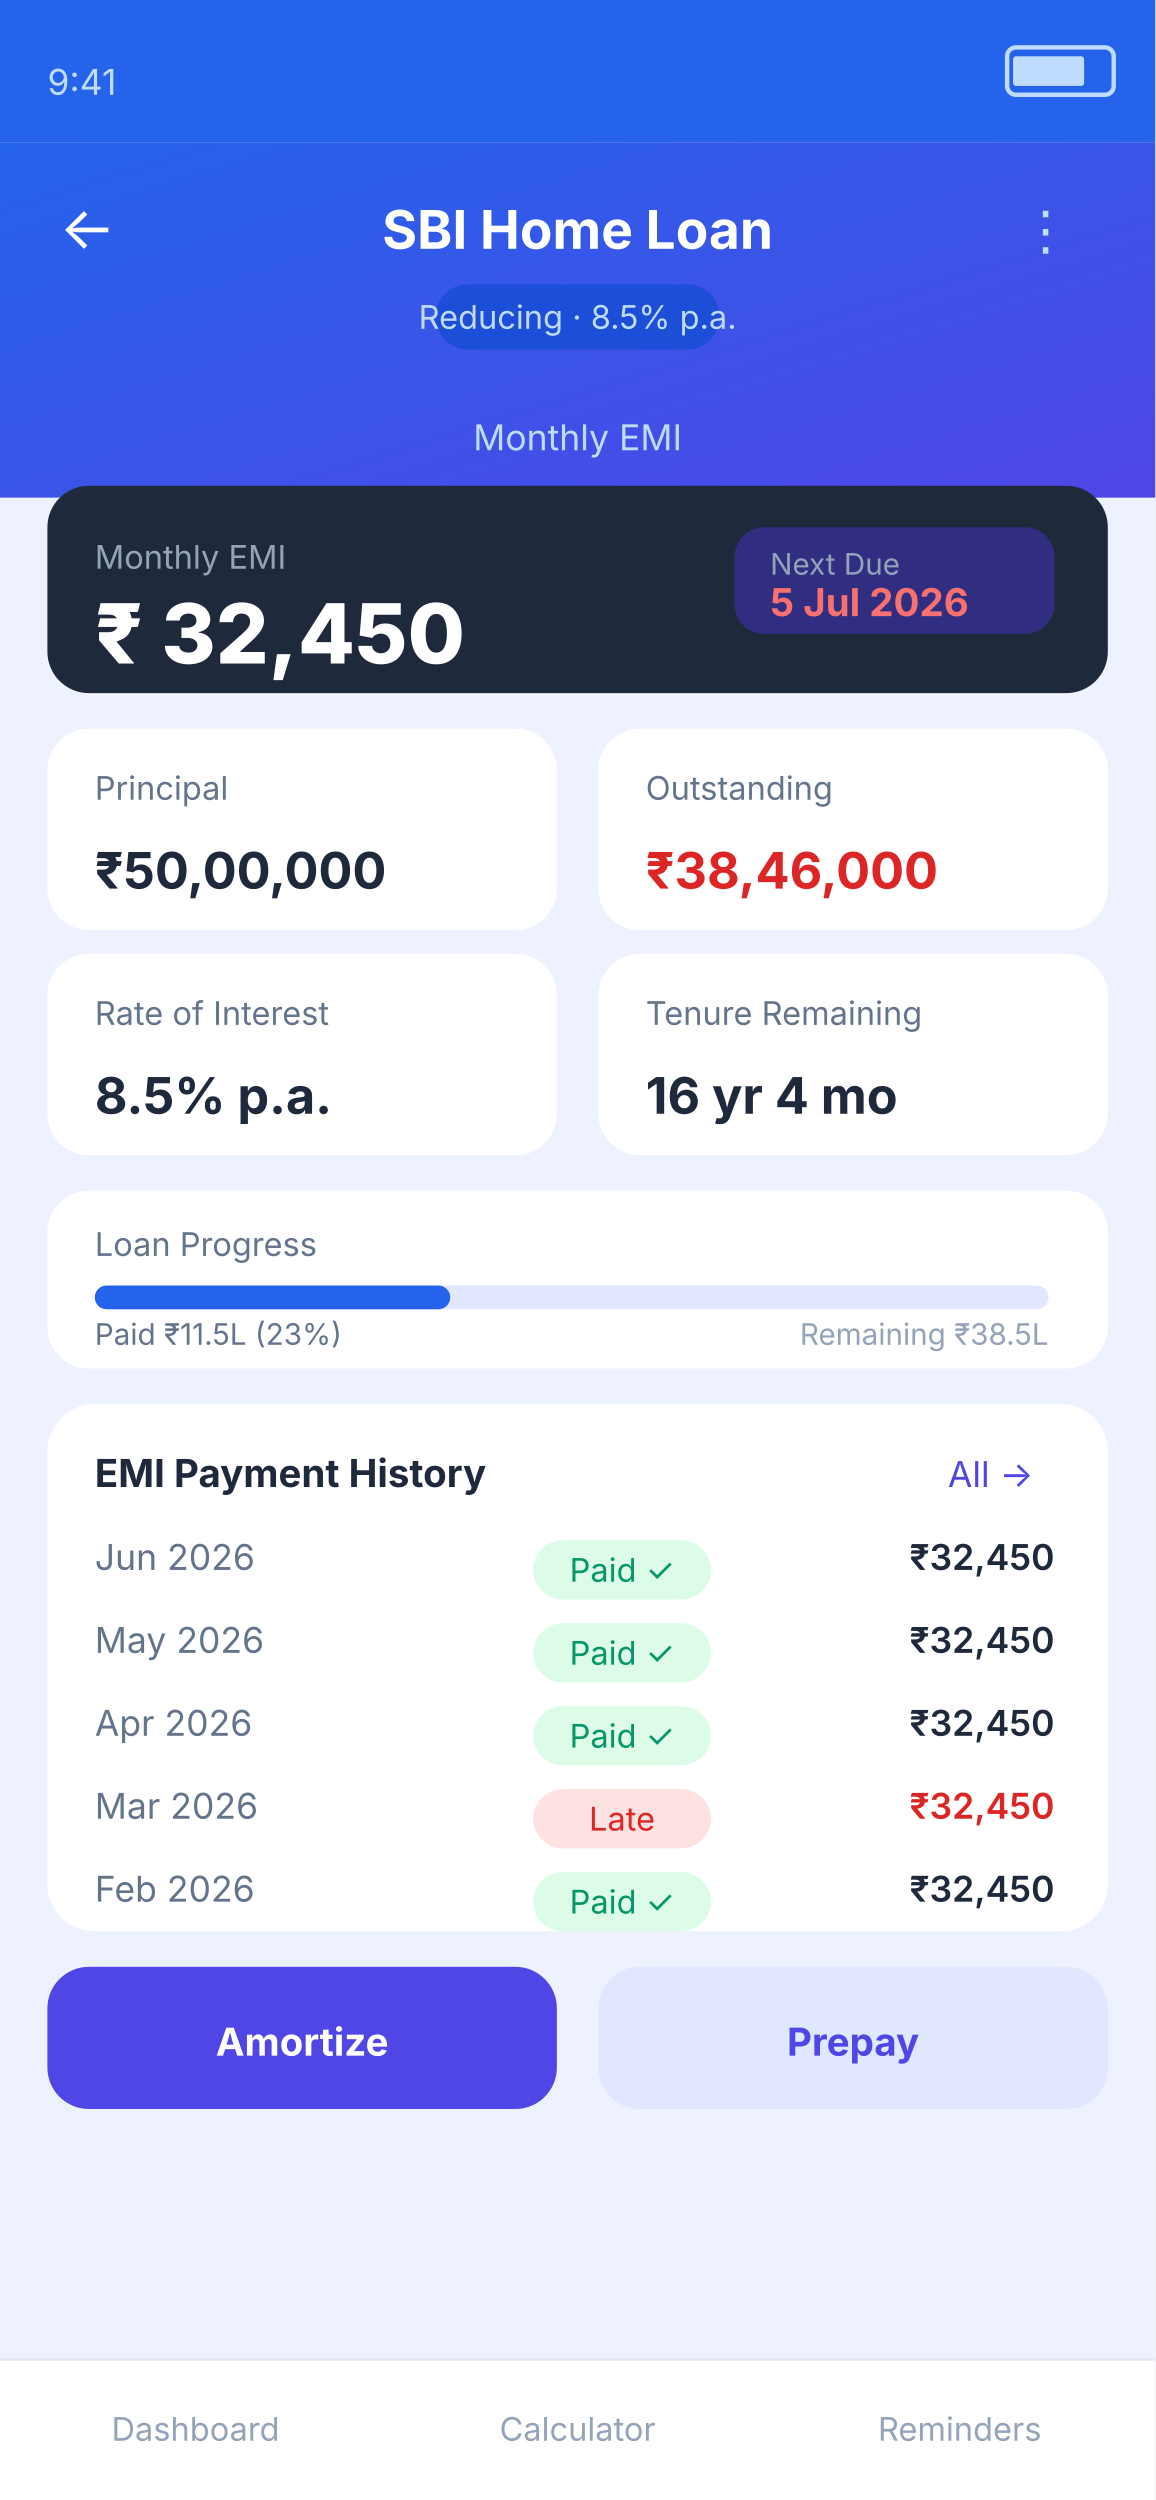
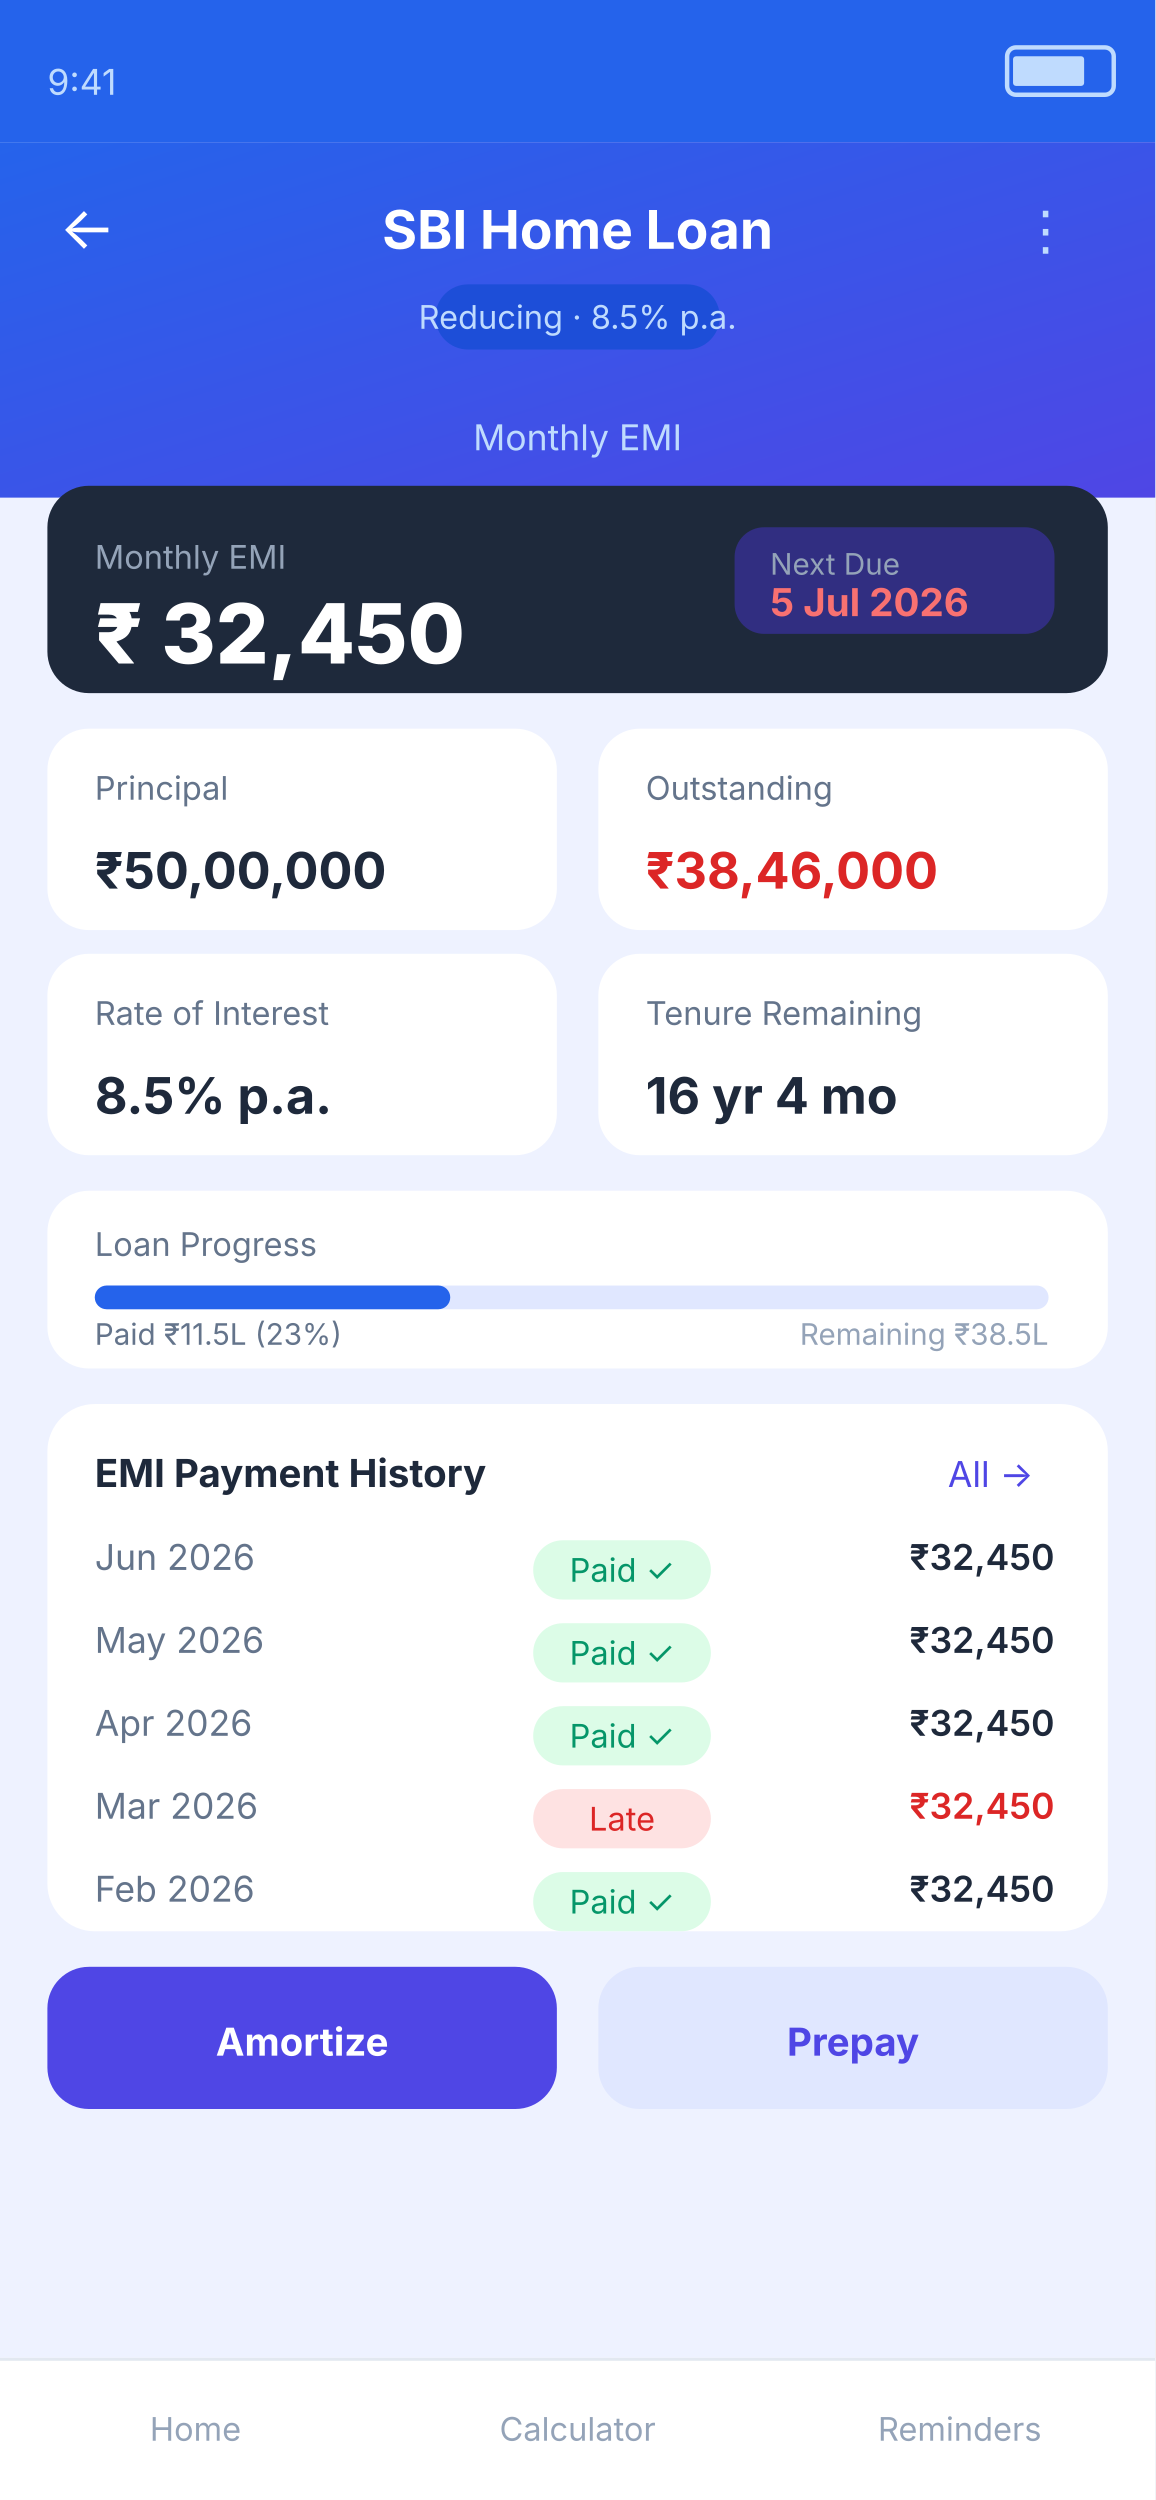
<svg xmlns="http://www.w3.org/2000/svg" width="390" height="844" viewBox="0 0 390 844" font-family="-apple-system, system-ui, sans-serif" stroke="none">
  <defs>
    <linearGradient id="hdr" x1="0" y1="0" x2="1" y2="1">
      <stop offset="0%" stop-color="#2563EB" />
      <stop offset="100%" stop-color="#4F46E5" />
    </linearGradient>
  </defs>
  <rect width="390" height="844" fill="#EEF2FF" />
  <rect width="390" height="48" fill="#2563EB" />
  <text x="16" y="32" font-size="12" fill="#BFDBFE">9:41</text>
  <rect x="340" y="16" width="36" height="16" rx="3" fill="none" stroke="#BFDBFE" stroke-width="1.5" />
  <rect x="342" y="19" width="24" height="10" rx="1" fill="#BFDBFE" />
  <rect x="0" y="48" width="390" height="120" fill="url(#hdr)" />
  <text x="20" y="84" font-size="20" fill="#FFFFFF">←</text>
  <text x="195" y="84" font-size="18" font-weight="700" text-anchor="middle" fill="#FFFFFF">SBI Home Loan</text>
  <text x="362" y="84" font-size="18" text-anchor="end" fill="#BFDBFE">⋮</text>
  <rect x="147" y="96" width="96" height="22" rx="11" fill="#1D4ED8" />
  <text x="195" y="111" font-size="11" text-anchor="middle" fill="#BFDBFE">Reducing · 8.5% p.a.</text>
  <text x="195" y="152" font-size="12" text-anchor="middle" fill="#BFDBFE">Monthly EMI</text>
  <text x="195" y="156" font-size="0" fill="none" />
  <rect x="16" y="164" width="358" height="70" rx="14" fill="#1E293B" />
  <text x="32" y="192" font-size="11" fill="#94A3B8">Monthly EMI</text>
  <text x="32" y="224" font-size="28" font-weight="800" fill="#FFFFFF">₹ 32,450</text>
  <rect x="248" y="178" width="108" height="36" rx="10" fill="#312E81" />
  <text x="260" y="194" font-size="10" fill="#94A3B8">Next Due</text>
  <text x="260" y="208" font-size="13" font-weight="700" fill="#F87171">5 Jul 2026</text>
  <rect x="16" y="246" width="172" height="68" rx="14" fill="#FFFFFF" />
  <text x="32" y="270" font-size="11" fill="#64748B">Principal</text>
  <text x="32" y="300" font-size="17" font-weight="700" fill="#1E293B">₹50,00,000</text>
  <rect x="202" y="246" width="172" height="68" rx="14" fill="#FFFFFF" />
  <text x="218" y="270" font-size="11" fill="#64748B">Outstanding</text>
  <text x="218" y="300" font-size="17" font-weight="700" fill="#DC2626">₹38,46,000</text>
  <rect x="16" y="322" width="172" height="68" rx="14" fill="#FFFFFF" />
  <text x="32" y="346" font-size="11" fill="#64748B">Rate of Interest</text>
  <text x="32" y="376" font-size="17" font-weight="700" fill="#1E293B">8.5% p.a.</text>
  <rect x="202" y="322" width="172" height="68" rx="14" fill="#FFFFFF" />
  <text x="218" y="346" font-size="11" fill="#64748B">Tenure Remaining</text>
  <text x="218" y="376" font-size="17" font-weight="700" fill="#1E293B">16 yr 4 mo</text>
  <rect x="16" y="402" width="358" height="60" rx="14" fill="#FFFFFF" />
  <text x="32" y="424" font-size="11" fill="#64748B">Loan Progress</text>
  <rect x="32" y="434" width="322" height="8" rx="4" fill="#E0E7FF" />
  <rect x="32" y="434" width="120" height="8" rx="4" fill="#2563EB" />
  <text x="32" y="454" font-size="10" fill="#64748B">Paid ₹11.5L (23%)</text>
  <text x="354" y="454" font-size="10" text-anchor="end" fill="#94A3B8">Remaining ₹38.5L</text>
  <rect x="16" y="474" width="358" height="178" rx="16" fill="#FFFFFF" />
  <text x="32" y="502" font-size="13" font-weight="700" fill="#1E293B">EMI Payment History</text>
  <text x="320" y="502" font-size="12" fill="#4F46E5">All →</text>
  <text x="32" y="530" font-size="12" fill="#64748B">Jun 2026</text>
  <rect x="180" y="520" width="60" height="20" rx="10" fill="#DCFCE7" />
  <text x="210" y="534" font-size="11" text-anchor="middle" fill="#059669">Paid ✓</text>
  <text x="356" y="530" font-size="12" font-weight="600" text-anchor="end" fill="#1E293B">₹32,450</text>
  <text x="32" y="558" font-size="12" fill="#64748B">May 2026</text>
  <rect x="180" y="548" width="60" height="20" rx="10" fill="#DCFCE7" />
  <text x="210" y="562" font-size="11" text-anchor="middle" fill="#059669">Paid ✓</text>
  <text x="356" y="558" font-size="12" font-weight="600" text-anchor="end" fill="#1E293B">₹32,450</text>
  <text x="32" y="586" font-size="12" fill="#64748B">Apr 2026</text>
  <rect x="180" y="576" width="60" height="20" rx="10" fill="#DCFCE7" />
  <text x="210" y="590" font-size="11" text-anchor="middle" fill="#059669">Paid ✓</text>
  <text x="356" y="586" font-size="12" font-weight="600" text-anchor="end" fill="#1E293B">₹32,450</text>
  <text x="32" y="614" font-size="12" fill="#64748B">Mar 2026</text>
  <rect x="180" y="604" width="60" height="20" rx="10" fill="#FEE2E2" />
  <text x="210" y="618" font-size="11" text-anchor="middle" fill="#DC2626">Late</text>
  <text x="356" y="614" font-size="12" font-weight="600" text-anchor="end" fill="#DC2626">₹32,450</text>
  <text x="32" y="642" font-size="12" fill="#64748B">Feb 2026</text>
  <rect x="180" y="632" width="60" height="20" rx="10" fill="#DCFCE7" />
  <text x="210" y="646" font-size="11" text-anchor="middle" fill="#059669">Paid ✓</text>
  <text x="356" y="642" font-size="12" font-weight="600" text-anchor="end" fill="#1E293B">₹32,450</text>
  <rect x="16" y="664" width="172" height="48" rx="14" fill="#4F46E5" />
  <text x="102" y="694" font-size="13" font-weight="700" text-anchor="middle" fill="#FFFFFF">Amortize</text>
  <rect x="202" y="664" width="172" height="48" rx="14" fill="#E0E7FF" />
  <text x="288" y="694" font-size="13" font-weight="700" text-anchor="middle" fill="#4F46E5">Prepay</text>
  <rect x="0" y="796" width="390" height="48" fill="#FFFFFF" />
  <rect x="0" y="796" width="390" height="1" fill="#E2E8F0" />
-   <text x="66" y="824" font-size="11" text-anchor="middle" fill="#94A3B8">Dashboard</text>
+   <text x="66" y="824" font-size="11" text-anchor="middle" fill="#94A3B8">Home</text>
  <text x="195" y="824" font-size="11" text-anchor="middle" fill="#94A3B8">Calculator</text>
  <text x="324" y="824" font-size="11" text-anchor="middle" fill="#94A3B8">Reminders</text>
</svg>
